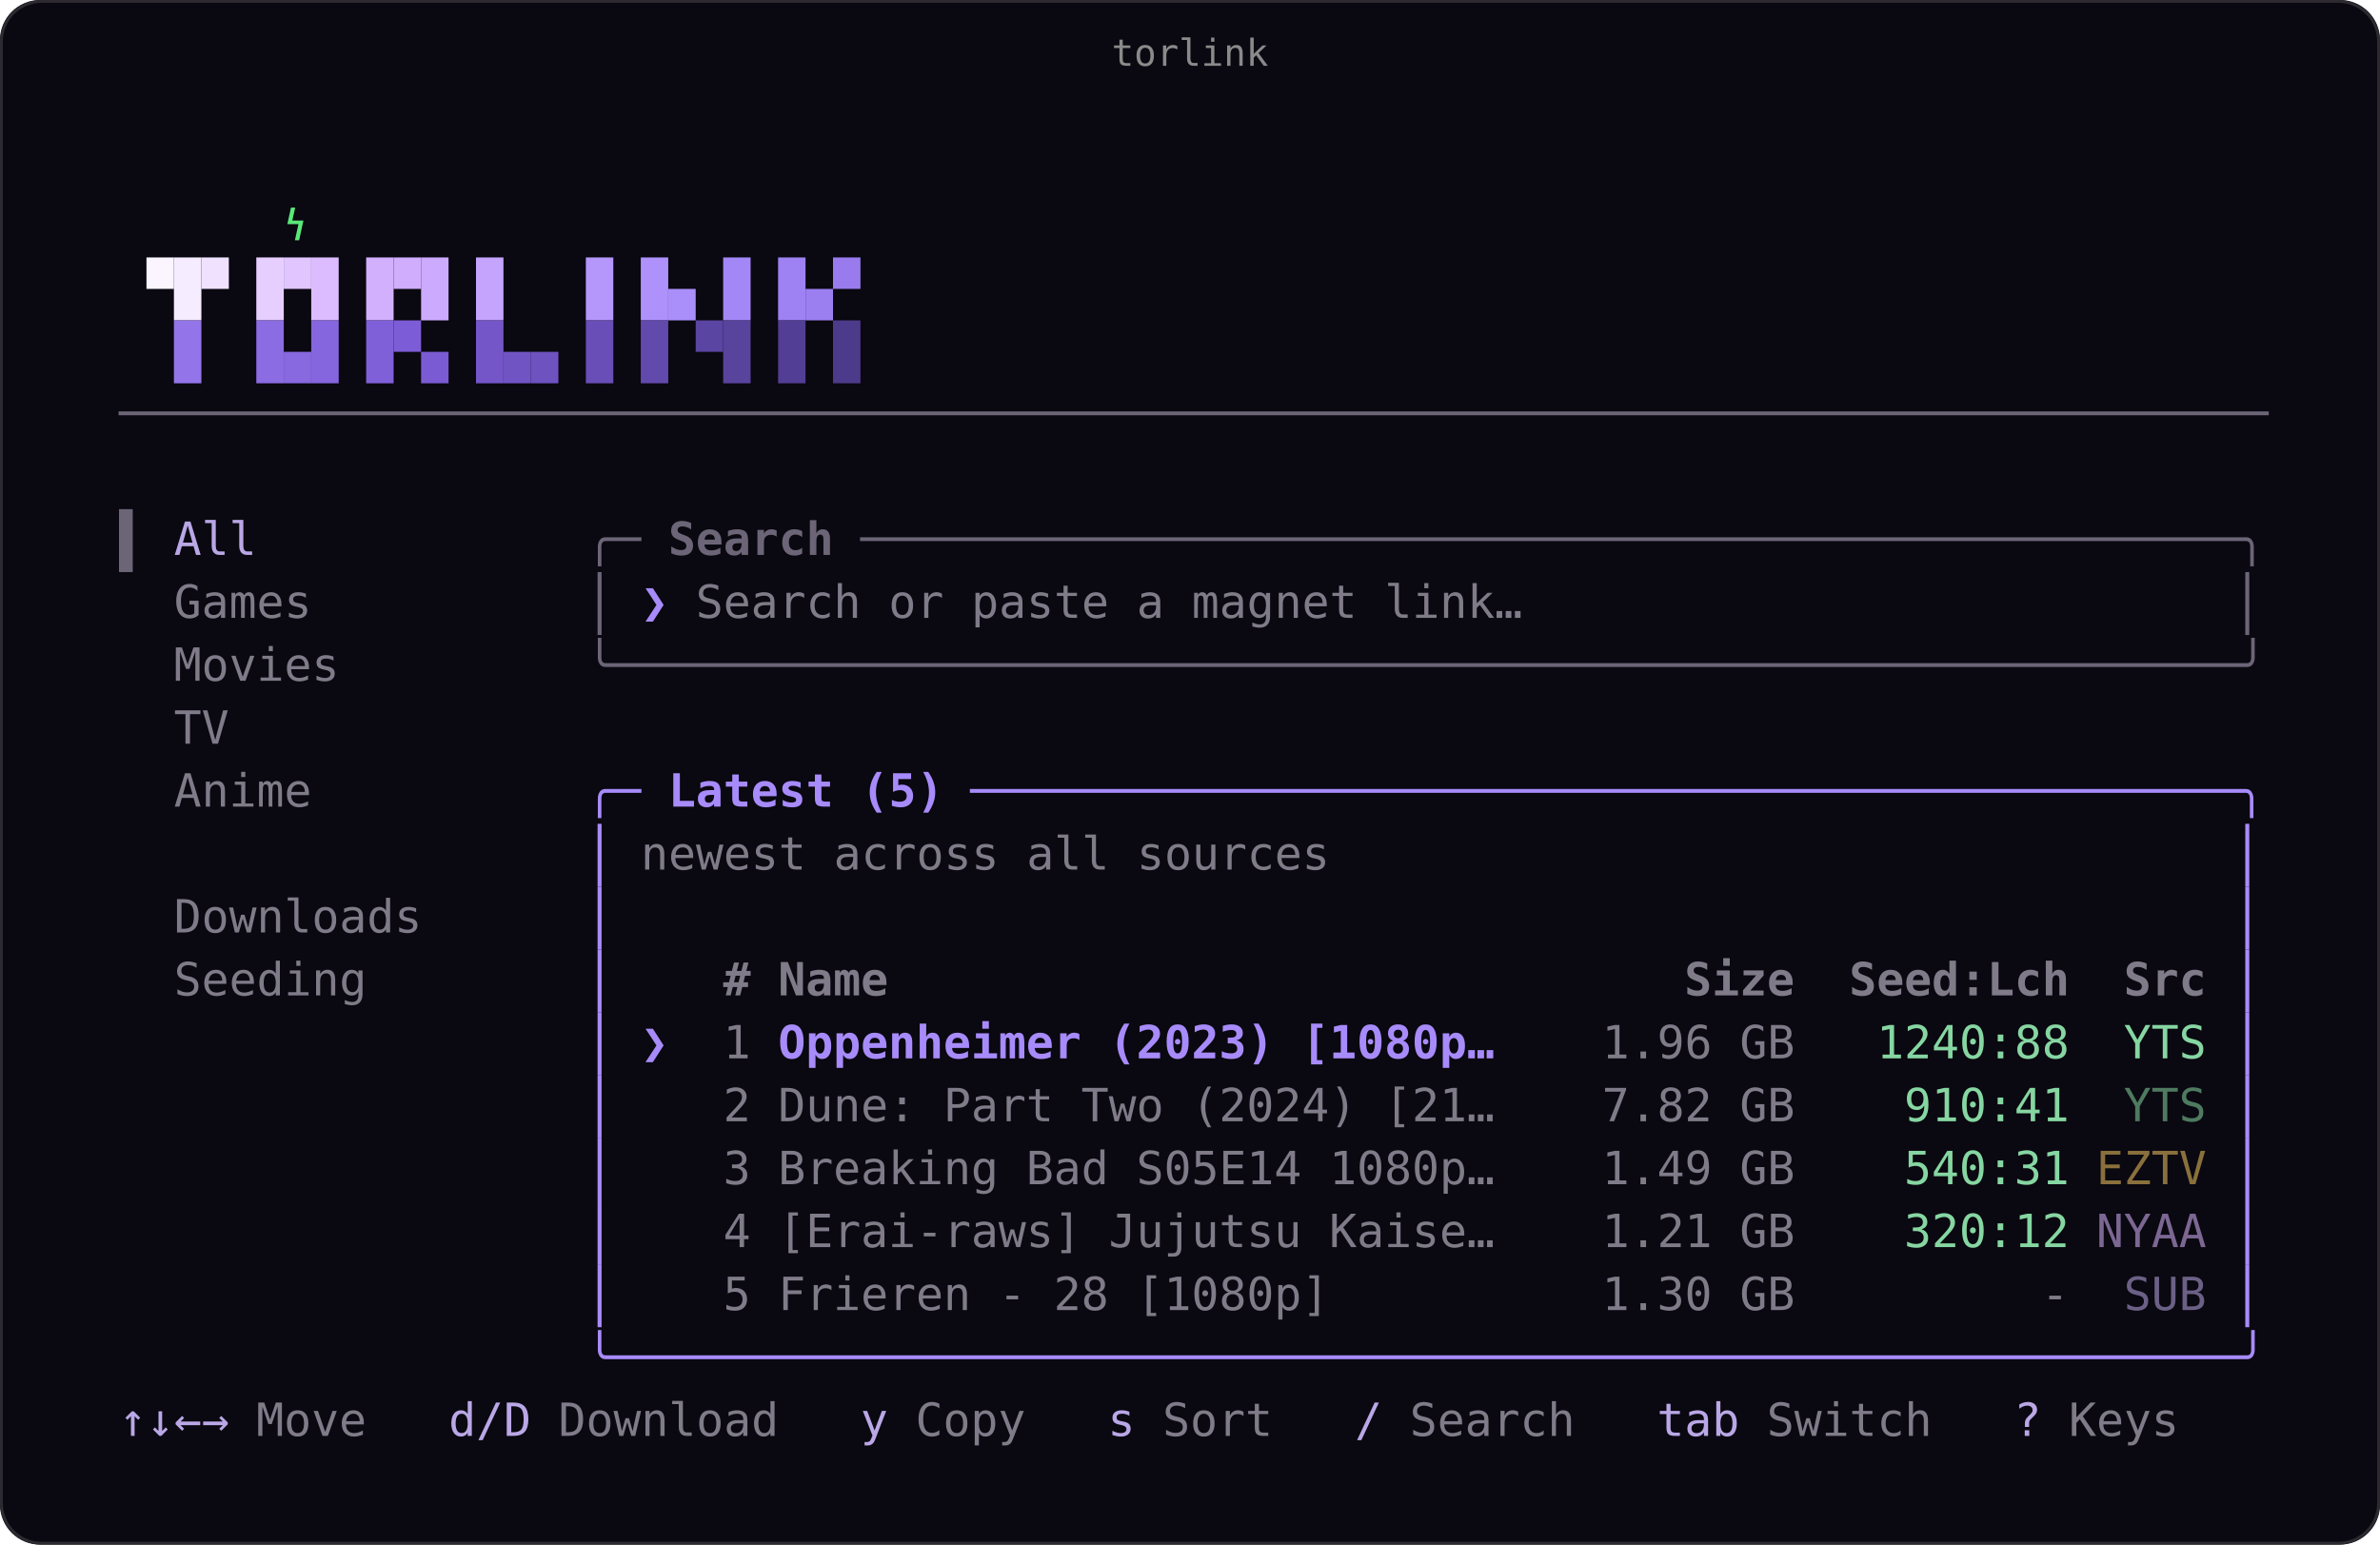
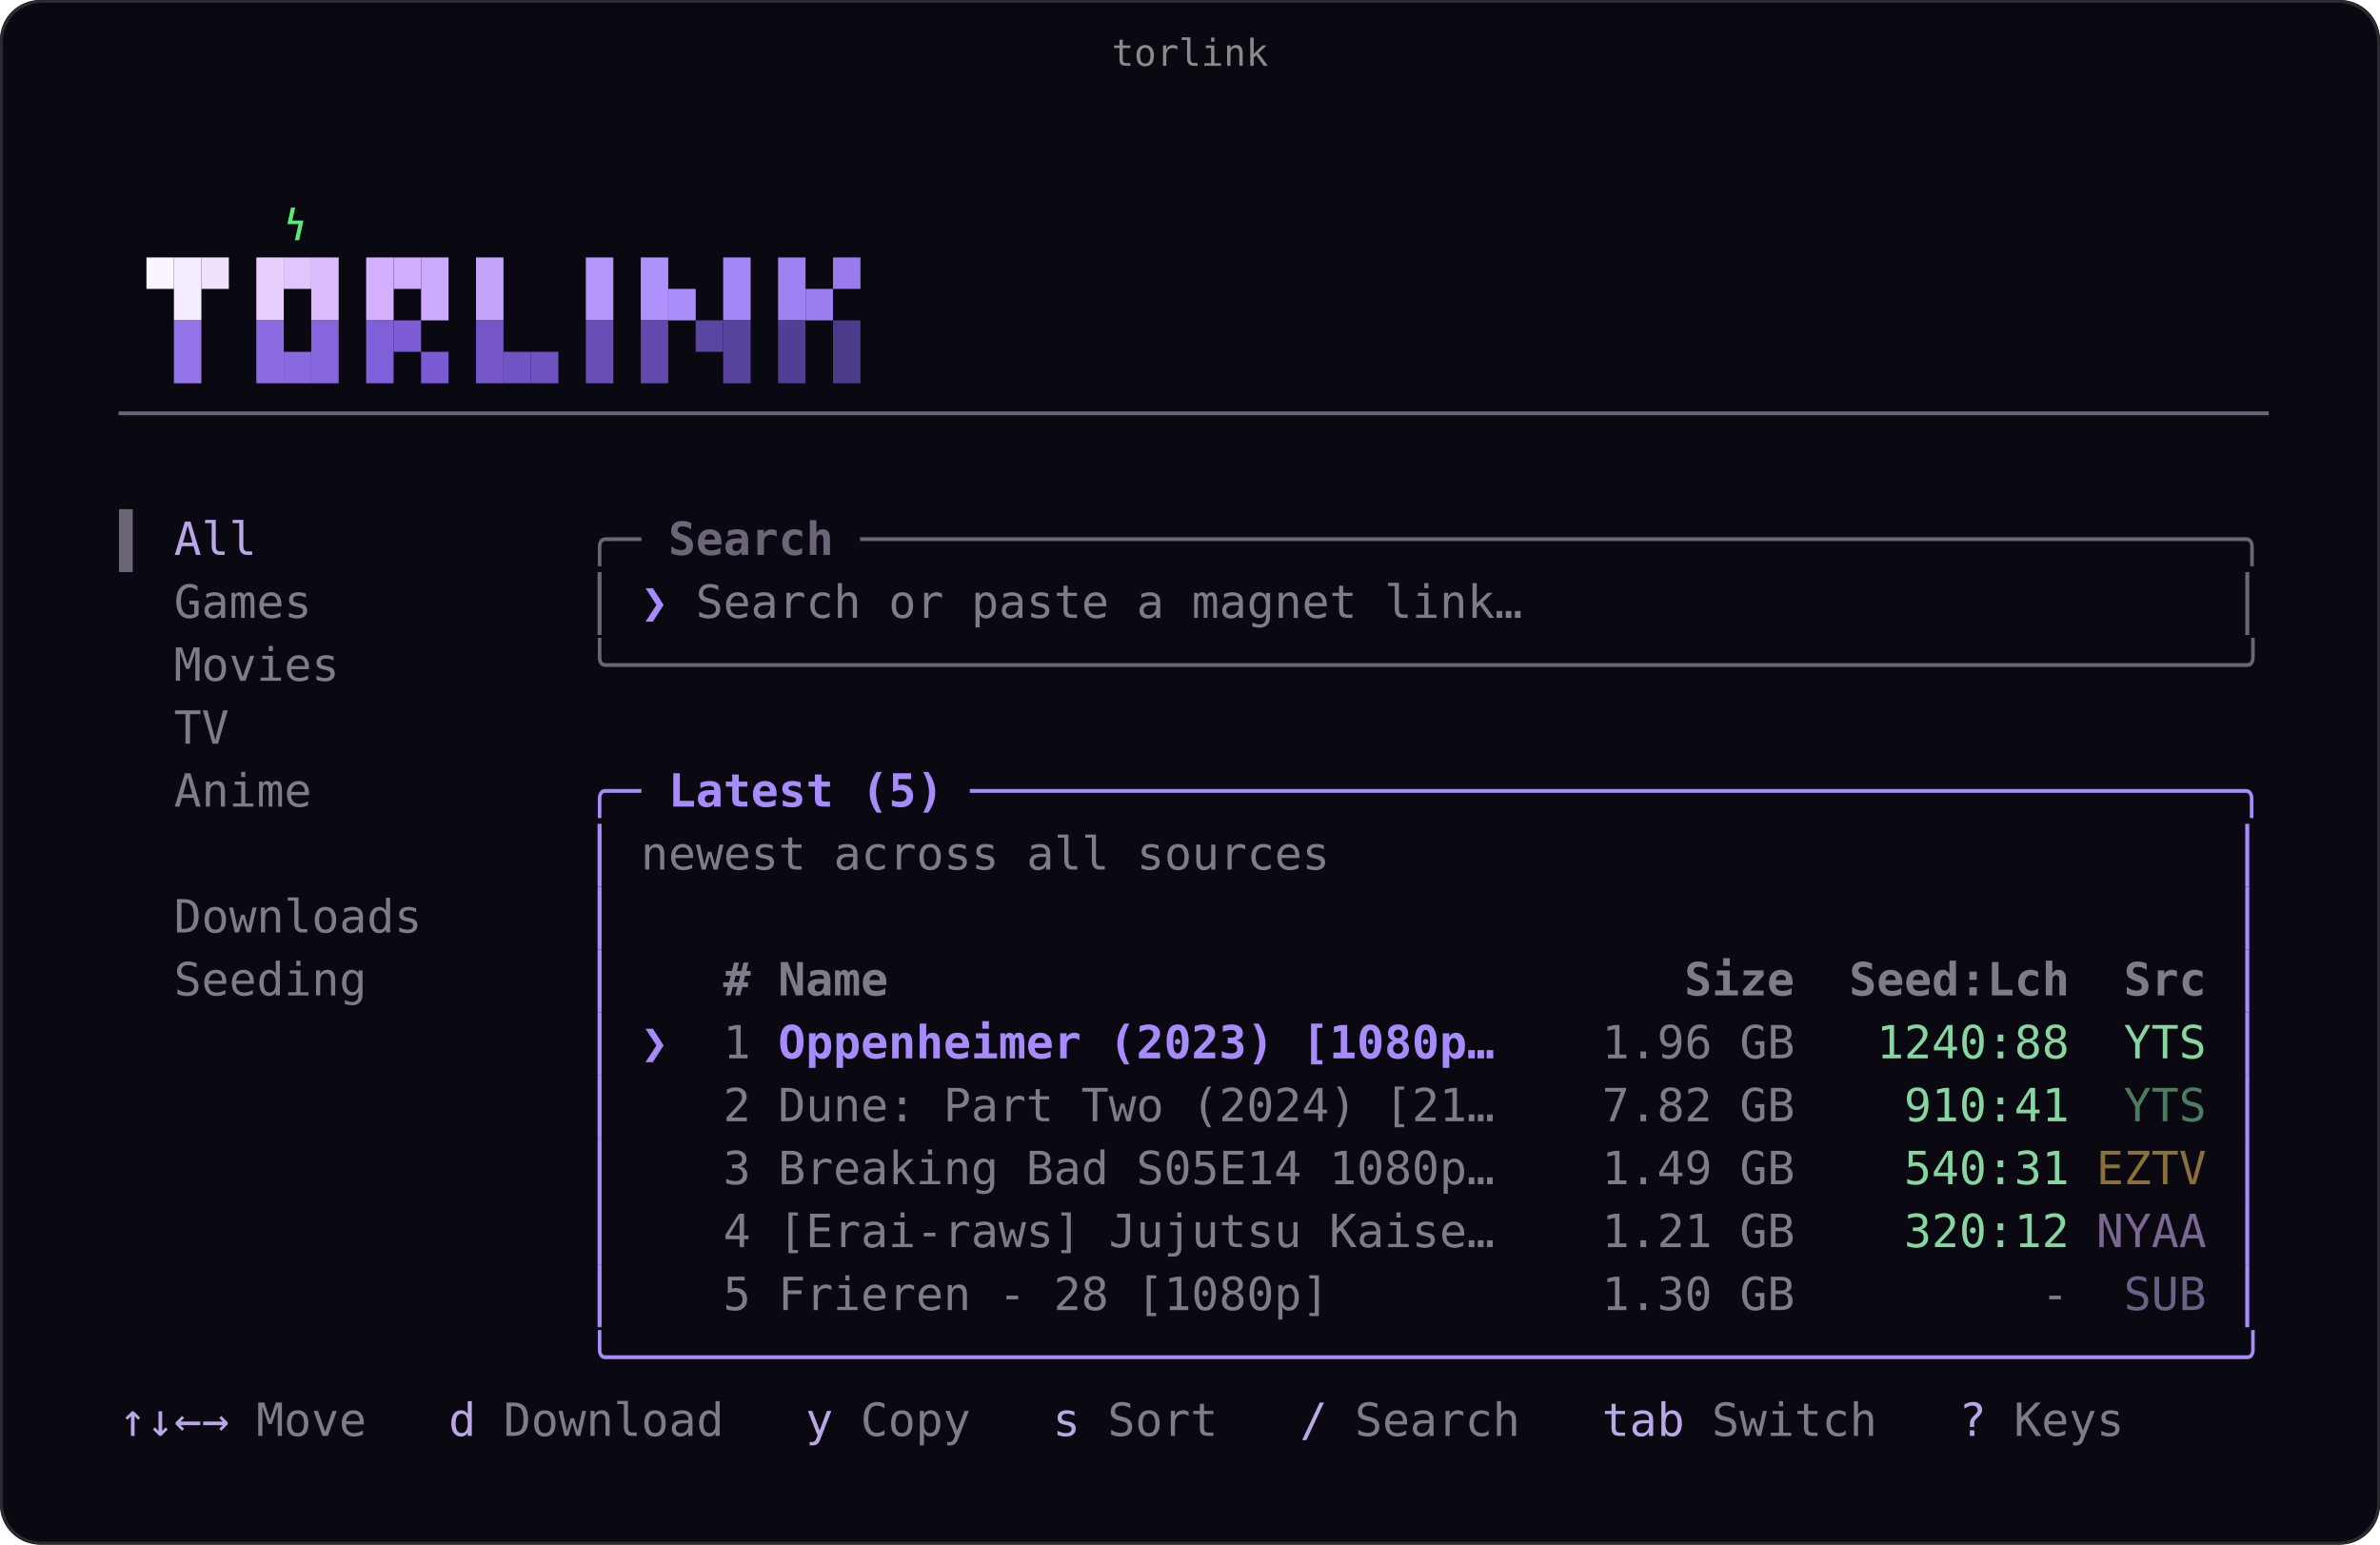
<svg xmlns="http://www.w3.org/2000/svg" width="832" height="540" viewBox="0 0 832 540" style="max-width: 832px; width: 100%; height: auto;" role="img">
  <rect width="100%" height="100%" rx="14" fill="#0a0810" />
  <rect x="0.5" y="0.5" width="831" height="539" rx="14" fill="none" stroke="#2d2b31" stroke-width="1" />
  <text x="416" y="23" text-anchor="middle" font-family="ui-monospace, &quot;Cascadia Mono&quot;, &quot;SF Mono&quot;, Menlo, Consolas, &quot;DejaVu Sans Mono&quot;, monospace" font-size="13" fill="#8a8a8a">torlink</text>
  <g font-family="ui-monospace, &quot;Cascadia Mono&quot;, &quot;SF Mono&quot;, Menlo, Consolas, &quot;DejaVu Sans Mono&quot;, monospace" font-size="16" fill="#ddd8ea">
    <text x="99.2" y="84" textLength="9.6" lengthAdjust="spacingAndGlyphs" xml:space="preserve" fill="#5ae87a" font-weight="600">𐓏</text>
    <rect x="51.2" y="90" width="9.6" height="11" fill="#faf5ff" />
    <rect x="60.8" y="90" width="9.6" height="22" fill="#f5ecff" />
    <rect x="70.4" y="90" width="9.6" height="11" fill="#f0e2ff" />
    <rect x="89.6" y="90" width="9.6" height="22" fill="#e6cffe" />
    <rect x="99.2" y="90" width="9.6" height="11" fill="#e1c5fe" />
    <rect x="108.8" y="90" width="9.6" height="22" fill="#dcbcfe" />
    <rect x="128" y="90" width="9.6" height="22" fill="#d3b0fe" />
    <rect x="137.6" y="90" width="9.6" height="11" fill="#d0adfd" />
    <rect x="147.2" y="90" width="9.6" height="22" fill="#ccaafd" />
    <rect x="166.4" y="90" width="9.6" height="22" fill="#c4a4fc" />
    <rect x="204.8" y="90" width="9.6" height="22" fill="#b597fb" />
    <rect x="224" y="90" width="9.6" height="22" fill="#ae91fb" />
    <rect x="233.6" y="101" width="9.6" height="11" fill="#aa8efa" />
    <rect x="252.8" y="90" width="9.6" height="22" fill="#a487f7" />
    <rect x="272" y="90" width="9.6" height="22" fill="#9e81f3" />
    <rect x="281.6" y="101" width="9.6" height="11" fill="#9b7ef0" />
    <rect x="291.2" y="90" width="9.6" height="11" fill="#997bee" />
    <rect x="60.8" y="112" width="9.6" height="22" fill="#9375e9" />
    <rect x="89.6" y="112" width="9.6" height="22" fill="#8b6ce2" />
    <rect x="99.2" y="123" width="9.6" height="11" fill="#8869e0" />
    <rect x="108.8" y="112" width="9.6" height="22" fill="#8566de" />
    <rect x="128" y="112" width="9.6" height="22" fill="#8060d9" />
    <rect x="137.6" y="112" width="9.6" height="11" fill="#7d5dd7" />
    <rect x="147.2" y="123" width="9.6" height="11" fill="#7a5bd3" />
    <rect x="166.4" y="112" width="9.6" height="22" fill="#7456c9" />
    <rect x="176" y="123" width="9.6" height="11" fill="#7154c4" />
    <rect x="185.6" y="123" width="9.6" height="11" fill="#6e52c0" />
    <rect x="204.8" y="112" width="9.6" height="22" fill="#684eb6" />
    <rect x="224" y="112" width="9.6" height="22" fill="#6249ac" />
    <rect x="243.2" y="112" width="9.6" height="11" fill="#5b45a2" />
    <rect x="252.8" y="112" width="9.6" height="22" fill="#58439d" />
    <rect x="272" y="112" width="9.6" height="22" fill="#523e94" />
    <rect x="291.2" y="112" width="9.6" height="22" fill="#4c3a8a" />
    <text x="41.6" y="150" textLength="748.8" lengthAdjust="spacingAndGlyphs" xml:space="preserve" fill="#6b6577">──────────────────────────────────────────────────────────────────────────────</text>
    <rect x="41.6" y="178" width="4.8" height="22" fill="#6b6577" />
    <text x="60.8" y="194" textLength="28.8" lengthAdjust="spacingAndGlyphs" xml:space="preserve" fill="#b9a7e6">All</text>
    <text x="204.8" y="194" textLength="19.2" lengthAdjust="spacingAndGlyphs" xml:space="preserve" fill="#6b6577">╭─</text>
    <text x="233.6" y="194" textLength="57.6" lengthAdjust="spacingAndGlyphs" xml:space="preserve" fill="#6b6577" font-weight="600">Search</text>
    <text x="300.8" y="194" textLength="489.6" lengthAdjust="spacingAndGlyphs" xml:space="preserve" fill="#6b6577">──────────────────────────────────────────────────╮</text>
    <text x="60.8" y="216" textLength="48" lengthAdjust="spacingAndGlyphs" xml:space="preserve" fill-opacity="0.55">Games</text>
    <rect x="208.9" y="200" width="1.4" height="22" fill="#6b6577" />
    <text x="224" y="216" textLength="9.6" lengthAdjust="spacingAndGlyphs" xml:space="preserve" fill="#a78bfa">❯</text>
    <text x="243.2" y="216" textLength="288" lengthAdjust="spacingAndGlyphs" xml:space="preserve" fill-opacity="0.55">Search or paste a magnet link…</text>
    <rect x="784.9" y="200" width="1.4" height="22" fill="#6b6577" />
    <text x="60.8" y="238" textLength="57.6" lengthAdjust="spacingAndGlyphs" xml:space="preserve" fill-opacity="0.55">Movies</text>
    <text x="204.8" y="238" textLength="585.6" lengthAdjust="spacingAndGlyphs" xml:space="preserve" fill="#6b6577">╰───────────────────────────────────────────────────────────╯</text>
    <text x="60.8" y="260" textLength="19.2" lengthAdjust="spacingAndGlyphs" xml:space="preserve" fill-opacity="0.55">TV</text>
    <text x="60.8" y="282" textLength="48" lengthAdjust="spacingAndGlyphs" xml:space="preserve" fill-opacity="0.55">Anime</text>
    <text x="204.8" y="282" textLength="19.2" lengthAdjust="spacingAndGlyphs" xml:space="preserve" fill="#a78bfa">╭─</text>
    <text x="233.6" y="282" textLength="96" lengthAdjust="spacingAndGlyphs" xml:space="preserve" fill="#a78bfa" font-weight="600">Latest (5)</text>
    <text x="339.2" y="282" textLength="451.2" lengthAdjust="spacingAndGlyphs" xml:space="preserve" fill="#a78bfa">──────────────────────────────────────────────╮</text>
    <rect x="208.9" y="288" width="1.4" height="22" fill="#a78bfa" />
    <text x="224" y="304" textLength="240" lengthAdjust="spacingAndGlyphs" xml:space="preserve" fill-opacity="0.55">newest across all sources</text>
    <rect x="784.9" y="288" width="1.4" height="22" fill="#a78bfa" />
    <text x="60.8" y="326" textLength="86.4" lengthAdjust="spacingAndGlyphs" xml:space="preserve" fill-opacity="0.55">Downloads</text>
    <rect x="208.9" y="310" width="1.4" height="22" fill="#a78bfa" />
    <rect x="784.9" y="310" width="1.4" height="22" fill="#a78bfa" />
    <text x="60.8" y="348" textLength="67.2" lengthAdjust="spacingAndGlyphs" xml:space="preserve" fill-opacity="0.55">Seeding</text>
    <rect x="208.9" y="332" width="1.4" height="22" fill="#a78bfa" />
    <text x="252.8" y="348" textLength="9.6" lengthAdjust="spacingAndGlyphs" xml:space="preserve" fill-opacity="0.55" font-weight="600">#</text>
    <text x="272" y="348" textLength="38.4" lengthAdjust="spacingAndGlyphs" xml:space="preserve" fill-opacity="0.55" font-weight="600">Name</text>
    <text x="588.8" y="348" textLength="38.4" lengthAdjust="spacingAndGlyphs" xml:space="preserve" fill-opacity="0.55" font-weight="600">Size</text>
    <text x="646.4" y="348" textLength="76.8" lengthAdjust="spacingAndGlyphs" xml:space="preserve" fill-opacity="0.55" font-weight="600">Seed:Lch</text>
    <text x="742.4" y="348" textLength="28.8" lengthAdjust="spacingAndGlyphs" xml:space="preserve" fill-opacity="0.55" font-weight="600">Src</text>
    <rect x="784.9" y="332" width="1.4" height="22" fill="#a78bfa" />
    <rect x="208.9" y="354" width="1.4" height="22" fill="#a78bfa" />
    <text x="224" y="370" textLength="9.6" lengthAdjust="spacingAndGlyphs" xml:space="preserve" fill="#a78bfa">❯</text>
    <text x="252.8" y="370" textLength="9.6" lengthAdjust="spacingAndGlyphs" xml:space="preserve" fill-opacity="0.55">1</text>
    <text x="272" y="370" textLength="249.6" lengthAdjust="spacingAndGlyphs" xml:space="preserve" fill="#a78bfa" font-weight="600">Oppenheimer (2023) [1080p…</text>
    <text x="560" y="370" textLength="67.2" lengthAdjust="spacingAndGlyphs" xml:space="preserve" fill-opacity="0.55">1.96 GB</text>
    <text x="656" y="370" textLength="67.2" lengthAdjust="spacingAndGlyphs" xml:space="preserve" fill="#86d6a2">1240:88</text>
    <text x="742.4" y="370" textLength="28.8" lengthAdjust="spacingAndGlyphs" xml:space="preserve" fill="#86d6a2">YTS</text>
    <rect x="784.9" y="354" width="1.4" height="22" fill="#a78bfa" />
    <rect x="208.9" y="376" width="1.4" height="22" fill="#a78bfa" />
    <text x="252.8" y="392" textLength="9.6" lengthAdjust="spacingAndGlyphs" xml:space="preserve" fill-opacity="0.55">2</text>
    <text x="272" y="392" textLength="249.6" lengthAdjust="spacingAndGlyphs" xml:space="preserve" fill-opacity="0.55">Dune: Part Two (2024) [21…</text>
    <text x="560" y="392" textLength="67.2" lengthAdjust="spacingAndGlyphs" xml:space="preserve" fill-opacity="0.55">7.82 GB</text>
    <text x="665.6" y="392" textLength="57.6" lengthAdjust="spacingAndGlyphs" xml:space="preserve" fill="#86d6a2">910:41</text>
    <text x="742.4" y="392" textLength="28.8" lengthAdjust="spacingAndGlyphs" xml:space="preserve" fill="#86d6a2" fill-opacity="0.55">YTS</text>
    <rect x="784.9" y="376" width="1.4" height="22" fill="#a78bfa" />
    <rect x="208.9" y="398" width="1.4" height="22" fill="#a78bfa" />
    <text x="252.8" y="414" textLength="9.6" lengthAdjust="spacingAndGlyphs" xml:space="preserve" fill-opacity="0.55">3</text>
    <text x="272" y="414" textLength="249.6" lengthAdjust="spacingAndGlyphs" xml:space="preserve" fill-opacity="0.55">Breaking Bad S05E14 1080p…</text>
    <text x="560" y="414" textLength="67.2" lengthAdjust="spacingAndGlyphs" xml:space="preserve" fill-opacity="0.55">1.49 GB</text>
    <text x="665.6" y="414" textLength="57.6" lengthAdjust="spacingAndGlyphs" xml:space="preserve" fill="#86d6a2">540:31</text>
    <text x="732.8" y="414" textLength="38.4" lengthAdjust="spacingAndGlyphs" xml:space="preserve" fill="#f0c560" fill-opacity="0.55">EZTV</text>
    <rect x="784.9" y="398" width="1.4" height="22" fill="#a78bfa" />
    <rect x="208.9" y="420" width="1.4" height="22" fill="#a78bfa" />
    <text x="252.8" y="436" textLength="9.6" lengthAdjust="spacingAndGlyphs" xml:space="preserve" fill-opacity="0.55">4</text>
    <text x="272" y="436" textLength="249.6" lengthAdjust="spacingAndGlyphs" xml:space="preserve" fill-opacity="0.55">[Erai-raws] Jujutsu Kaise…</text>
    <text x="560" y="436" textLength="67.2" lengthAdjust="spacingAndGlyphs" xml:space="preserve" fill-opacity="0.55">1.21 GB</text>
    <text x="665.6" y="436" textLength="57.6" lengthAdjust="spacingAndGlyphs" xml:space="preserve" fill="#86d6a2">320:12</text>
    <text x="732.8" y="436" textLength="38.4" lengthAdjust="spacingAndGlyphs" xml:space="preserve" fill="#d8b4fe" fill-opacity="0.55">NYAA</text>
    <rect x="784.9" y="420" width="1.4" height="22" fill="#a78bfa" />
    <rect x="208.9" y="442" width="1.4" height="22" fill="#a78bfa" />
    <text x="252.8" y="458" textLength="9.6" lengthAdjust="spacingAndGlyphs" xml:space="preserve" fill-opacity="0.55">5</text>
    <text x="272" y="458" textLength="192" lengthAdjust="spacingAndGlyphs" xml:space="preserve" fill-opacity="0.55">Frieren - 28 [1080p]</text>
    <text x="560" y="458" textLength="67.2" lengthAdjust="spacingAndGlyphs" xml:space="preserve" fill-opacity="0.55">1.30 GB</text>
    <text x="713.6" y="458" textLength="9.6" lengthAdjust="spacingAndGlyphs" xml:space="preserve" fill-opacity="0.55">-</text>
    <text x="742.4" y="458" textLength="28.8" lengthAdjust="spacingAndGlyphs" xml:space="preserve" fill="#b9a7e6" fill-opacity="0.55">SUB</text>
    <rect x="784.9" y="442" width="1.4" height="22" fill="#a78bfa" />
    <text x="204.8" y="480" textLength="585.6" lengthAdjust="spacingAndGlyphs" xml:space="preserve" fill="#a78bfa">╰───────────────────────────────────────────────────────────╯</text>
    <text x="41.6" y="502" textLength="38.4" lengthAdjust="spacingAndGlyphs" xml:space="preserve" fill="#b9a7e6">↑↓←→</text>
    <text x="89.6" y="502" textLength="38.4" lengthAdjust="spacingAndGlyphs" xml:space="preserve" fill-opacity="0.55">Move</text>
-     <text x="156.8" y="502" textLength="28.8" lengthAdjust="spacingAndGlyphs" xml:space="preserve" fill="#b9a7e6">d/D</text>
-     <text x="195.2" y="502" textLength="76.8" lengthAdjust="spacingAndGlyphs" xml:space="preserve" fill-opacity="0.55">Download</text>
-     <text x="300.8" y="502" textLength="9.6" lengthAdjust="spacingAndGlyphs" xml:space="preserve" fill="#b9a7e6">y</text>
-     <text x="320" y="502" textLength="38.4" lengthAdjust="spacingAndGlyphs" xml:space="preserve" fill-opacity="0.55">Copy</text>
-     <text x="387.2" y="502" textLength="9.6" lengthAdjust="spacingAndGlyphs" xml:space="preserve" fill="#b9a7e6">s</text>
-     <text x="406.4" y="502" textLength="38.4" lengthAdjust="spacingAndGlyphs" xml:space="preserve" fill-opacity="0.55">Sort</text>
-     <text x="473.6" y="502" textLength="9.6" lengthAdjust="spacingAndGlyphs" xml:space="preserve" fill="#b9a7e6">/</text>
-     <text x="492.8" y="502" textLength="57.6" lengthAdjust="spacingAndGlyphs" xml:space="preserve" fill-opacity="0.55">Search</text>
-     <text x="579.2" y="502" textLength="28.8" lengthAdjust="spacingAndGlyphs" xml:space="preserve" fill="#b9a7e6">tab</text>
-     <text x="617.6" y="502" textLength="57.6" lengthAdjust="spacingAndGlyphs" xml:space="preserve" fill-opacity="0.55">Switch</text>
-     <text x="704" y="502" textLength="9.6" lengthAdjust="spacingAndGlyphs" xml:space="preserve" fill="#b9a7e6">?</text>
-     <text x="723.2" y="502" textLength="38.4" lengthAdjust="spacingAndGlyphs" xml:space="preserve" fill-opacity="0.55">Keys</text>
+     <text x="156.8" y="502" textLength="9.6" lengthAdjust="spacingAndGlyphs" xml:space="preserve" fill="#b9a7e6">d</text>
+     <text x="176" y="502" textLength="76.8" lengthAdjust="spacingAndGlyphs" xml:space="preserve" fill-opacity="0.55">Download</text>
+     <text x="281.6" y="502" textLength="9.6" lengthAdjust="spacingAndGlyphs" xml:space="preserve" fill="#b9a7e6">y</text>
+     <text x="300.8" y="502" textLength="38.4" lengthAdjust="spacingAndGlyphs" xml:space="preserve" fill-opacity="0.55">Copy</text>
+     <text x="368" y="502" textLength="9.6" lengthAdjust="spacingAndGlyphs" xml:space="preserve" fill="#b9a7e6">s</text>
+     <text x="387.2" y="502" textLength="38.4" lengthAdjust="spacingAndGlyphs" xml:space="preserve" fill-opacity="0.55">Sort</text>
+     <text x="454.4" y="502" textLength="9.6" lengthAdjust="spacingAndGlyphs" xml:space="preserve" fill="#b9a7e6">/</text>
+     <text x="473.6" y="502" textLength="57.6" lengthAdjust="spacingAndGlyphs" xml:space="preserve" fill-opacity="0.55">Search</text>
+     <text x="560" y="502" textLength="28.8" lengthAdjust="spacingAndGlyphs" xml:space="preserve" fill="#b9a7e6">tab</text>
+     <text x="598.4" y="502" textLength="57.6" lengthAdjust="spacingAndGlyphs" xml:space="preserve" fill-opacity="0.55">Switch</text>
+     <text x="684.8" y="502" textLength="9.6" lengthAdjust="spacingAndGlyphs" xml:space="preserve" fill="#b9a7e6">?</text>
+     <text x="704" y="502" textLength="38.4" lengthAdjust="spacingAndGlyphs" xml:space="preserve" fill-opacity="0.55">Keys</text>
  </g>
</svg>
